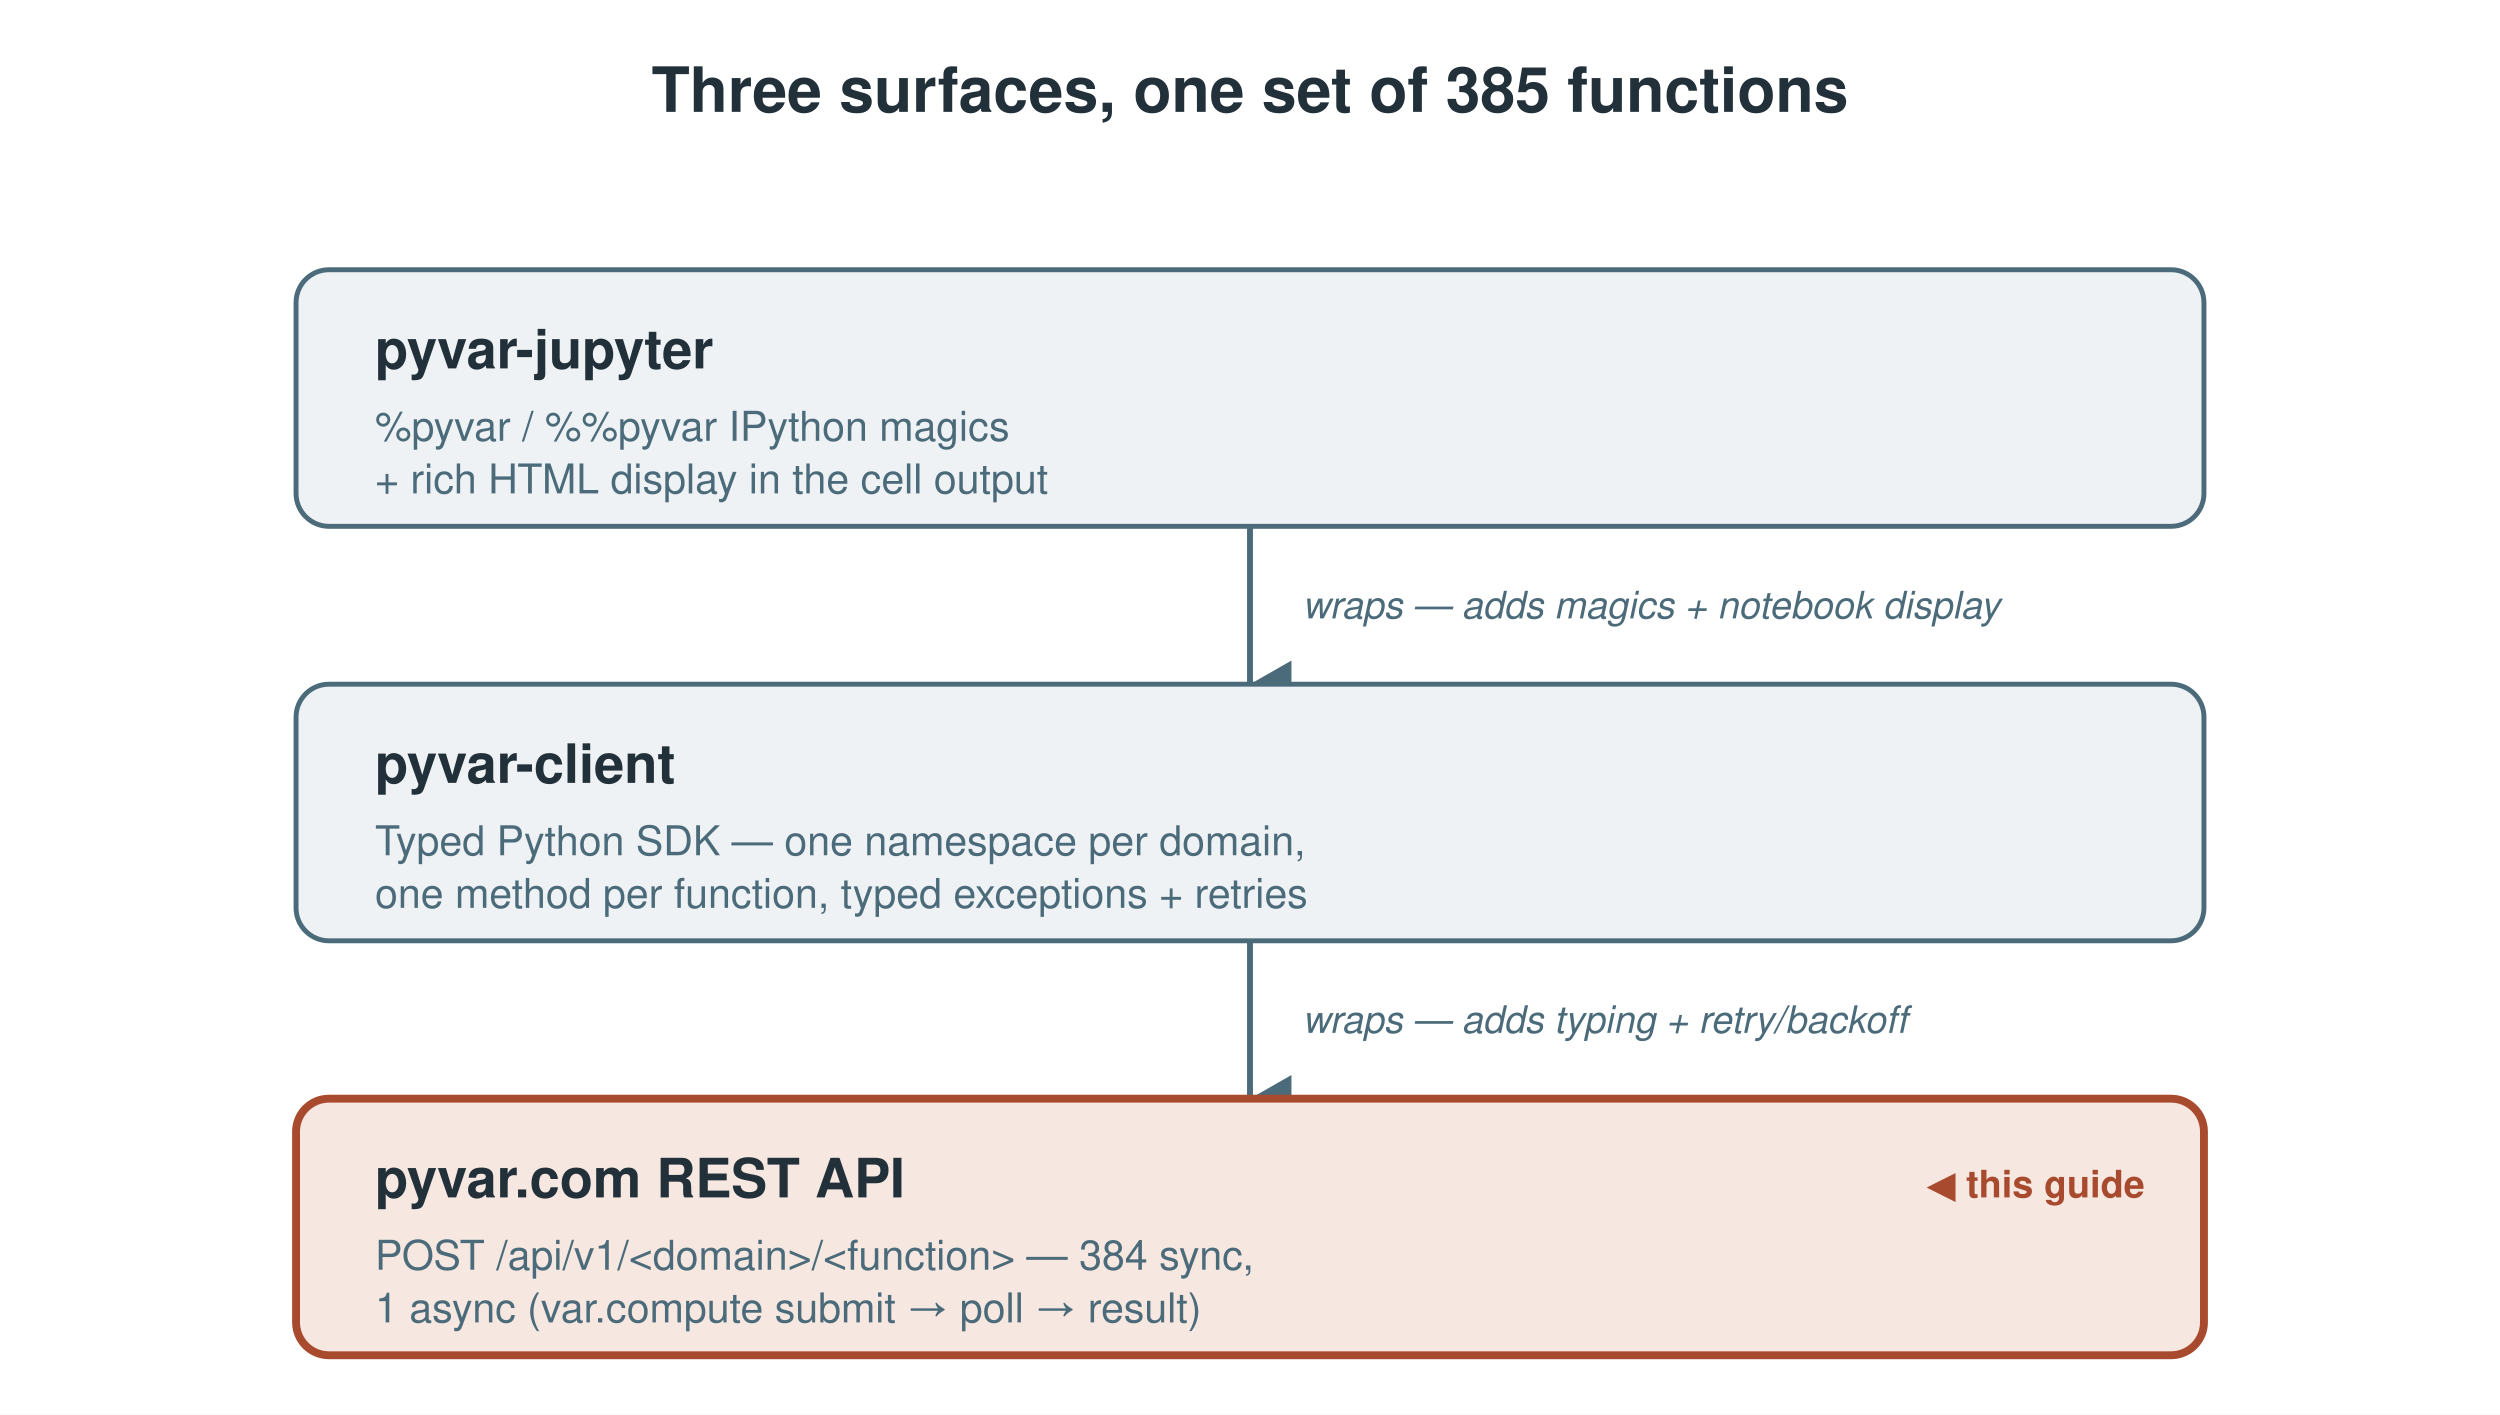
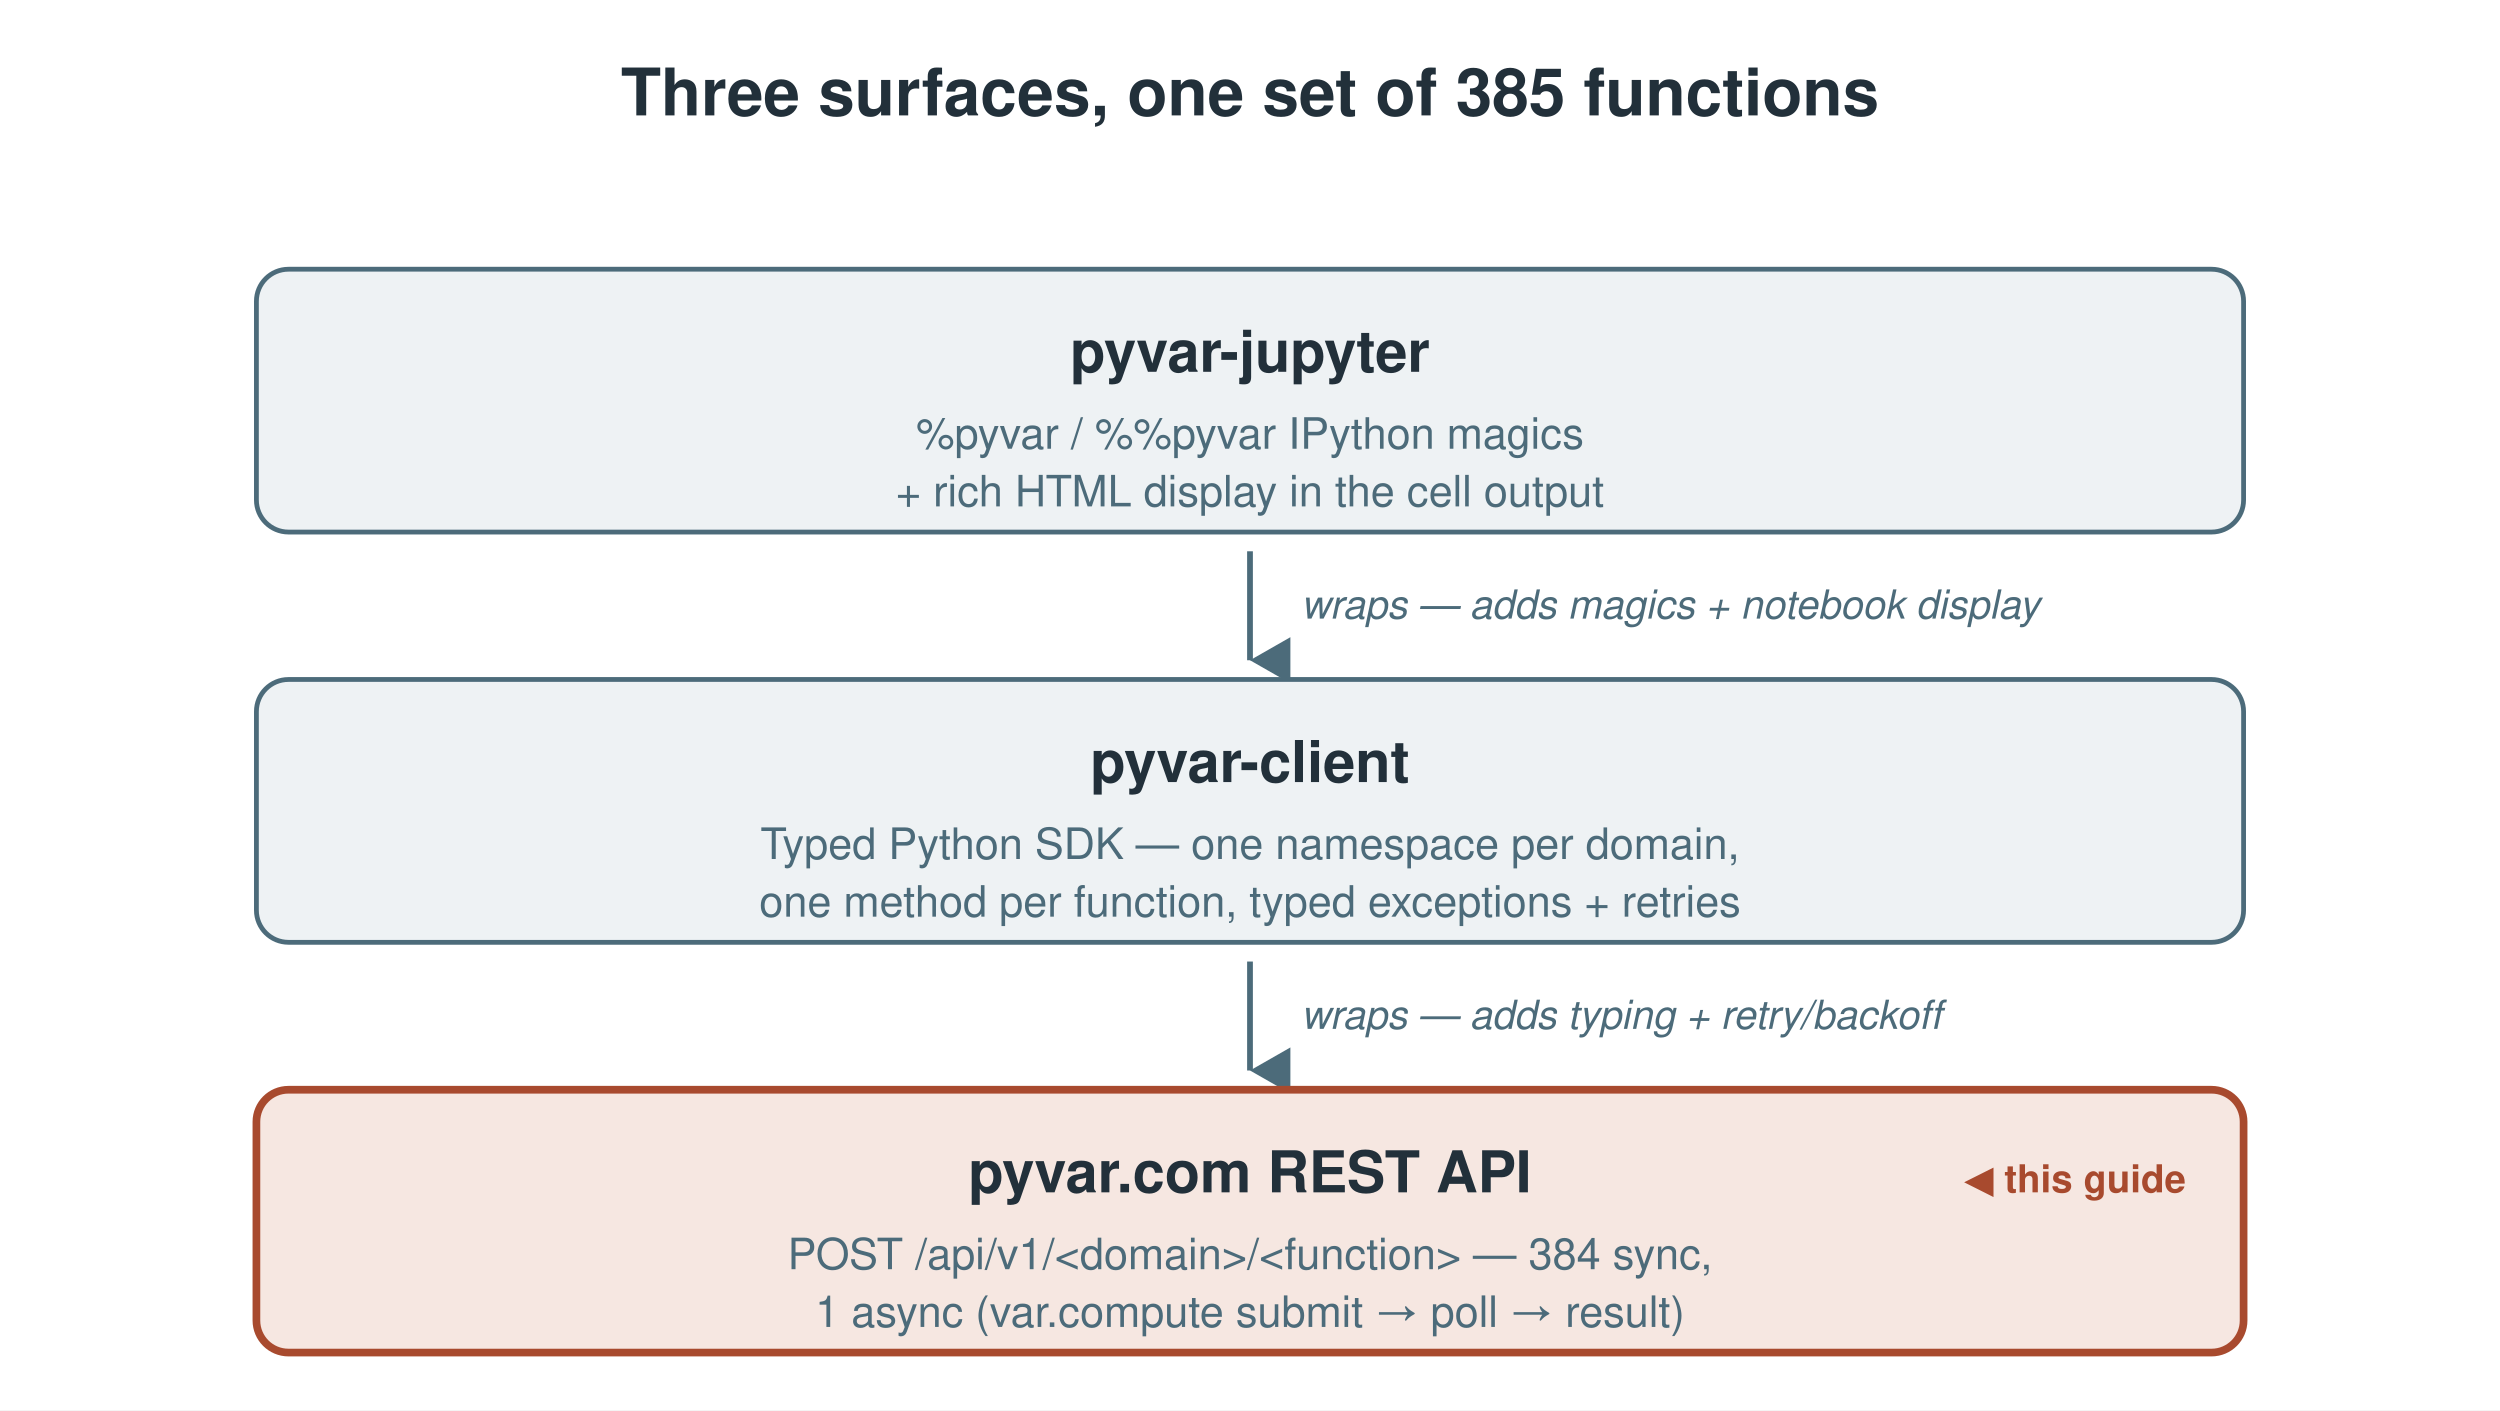
- <svg xmlns="http://www.w3.org/2000/svg" width="760" height="430" viewBox="0 0 760 430">
-   <rect width="760" height="430" fill="#ffffff" />
-   <text x="380.0" y="34" font-family="Helvetica, Arial, sans-serif" font-size="19" font-weight="700" fill="#22303a" text-anchor="middle">Three surfaces, one set of 385 functions</text>
-   <rect x="90" y="82" width="580" height="78" rx="10" fill="#eef2f4" stroke="#4c6b7a" stroke-width="1.5" />
-   <text x="114" y="112" font-family="Helvetica, Arial, sans-serif" font-size="16.5" font-weight="700" fill="#22303a" text-anchor="start">pyvar-jupyter</text>
-   <text x="114" y="134" font-family="Helvetica, Arial, sans-serif" font-size="12.5" font-weight="normal" fill="#4c6b7a" text-anchor="start">%pyvar / %%pyvar IPython magics</text>
-   <text x="114" y="150" font-family="Helvetica, Arial, sans-serif" font-size="12.5" font-weight="normal" fill="#4c6b7a" text-anchor="start">+ rich HTML display in the cell output</text>
+ <svg xmlns="http://www.w3.org/2000/svg" width="780" height="440" viewBox="0 0 780 440">
+   <rect width="780" height="440" fill="#ffffff" />
+   <text x="390.0" y="36" font-family="Helvetica, Arial, sans-serif" font-size="20.5" font-weight="700" fill="#22303a" text-anchor="middle">Three surfaces, one set of 385 functions</text>
+   <rect x="80" y="84" width="620" height="82" rx="10" fill="#eef2f4" stroke="#4c6b7a" stroke-width="1.5" />
+   <text x="390.0" y="116" font-family="Helvetica, Arial, sans-serif" font-size="18" font-weight="700" fill="#22303a" text-anchor="middle">pyvar-jupyter</text>
+   <text x="390.0" y="140" font-family="Helvetica, Arial, sans-serif" font-size="13.5" font-weight="normal" fill="#4c6b7a" text-anchor="middle">%pyvar / %%pyvar IPython magics</text>
+   <text x="390.0" y="158" font-family="Helvetica, Arial, sans-serif" font-size="13.5" font-weight="normal" fill="#4c6b7a" text-anchor="middle">+ rich HTML display in the cell output</text>
  <defs>
-     <marker id="ah76556" markerWidth="8" markerHeight="8" refX="4" refY="7" orient="auto">
+     <marker id="ah55442" markerWidth="8" markerHeight="8" refX="4" refY="7" orient="auto">
      <path d="M0,0 L8,0 L4,7 z" fill="#4c6b7a" />
    </marker>
  </defs>
-   <line x1="380.0" y1="160" x2="380.0" y2="208" stroke="#4c6b7a" stroke-width="1.8" marker-end="url(#ah76556)" />
-   <text x="396.0" y="188.0" font-family="Helvetica, Arial, sans-serif" font-size="11.5" font-weight="normal" fill="#4c6b7a" text-anchor="start" font-style="italic">wraps — adds magics + notebook display</text>
-   <rect x="90" y="208" width="580" height="78" rx="10" fill="#eef2f4" stroke="#4c6b7a" stroke-width="1.5" />
-   <text x="114" y="238" font-family="Helvetica, Arial, sans-serif" font-size="16.5" font-weight="700" fill="#22303a" text-anchor="start">pyvar-client</text>
-   <text x="114" y="260" font-family="Helvetica, Arial, sans-serif" font-size="12.5" font-weight="normal" fill="#4c6b7a" text-anchor="start">Typed Python SDK — one namespace per domain,</text>
-   <text x="114" y="276" font-family="Helvetica, Arial, sans-serif" font-size="12.5" font-weight="normal" fill="#4c6b7a" text-anchor="start">one method per function, typed exceptions + retries</text>
+   <line x1="390.0" y1="172" x2="390.0" y2="206" stroke="#4c6b7a" stroke-width="1.8" marker-end="url(#ah55442)" />
+   <text x="406.0" y="193.0" font-family="Helvetica, Arial, sans-serif" font-size="12.5" font-weight="normal" fill="#4c6b7a" text-anchor="start" font-style="italic">wraps — adds magics + notebook display</text>
+   <rect x="80" y="212" width="620" height="82" rx="10" fill="#eef2f4" stroke="#4c6b7a" stroke-width="1.5" />
+   <text x="390.0" y="244" font-family="Helvetica, Arial, sans-serif" font-size="18" font-weight="700" fill="#22303a" text-anchor="middle">pyvar-client</text>
+   <text x="390.0" y="268" font-family="Helvetica, Arial, sans-serif" font-size="13.5" font-weight="normal" fill="#4c6b7a" text-anchor="middle">Typed Python SDK — one namespace per domain,</text>
+   <text x="390.0" y="286" font-family="Helvetica, Arial, sans-serif" font-size="13.5" font-weight="normal" fill="#4c6b7a" text-anchor="middle">one method per function, typed exceptions + retries</text>
  <defs>
-     <marker id="ah25662" markerWidth="8" markerHeight="8" refX="4" refY="7" orient="auto">
+     <marker id="ah47278" markerWidth="8" markerHeight="8" refX="4" refY="7" orient="auto">
      <path d="M0,0 L8,0 L4,7 z" fill="#4c6b7a" />
    </marker>
  </defs>
-   <line x1="380.0" y1="286" x2="380.0" y2="334" stroke="#4c6b7a" stroke-width="1.8" marker-end="url(#ah25662)" />
-   <text x="396.0" y="314.0" font-family="Helvetica, Arial, sans-serif" font-size="11.5" font-weight="normal" fill="#4c6b7a" text-anchor="start" font-style="italic">wraps — adds typing + retry/backoff</text>
-   <rect x="90" y="334" width="580" height="78" rx="10" fill="#f6e7e1" stroke="#a84a2e" stroke-width="2.4" />
-   <text x="114" y="364" font-family="Helvetica, Arial, sans-serif" font-size="16.5" font-weight="700" fill="#22303a" text-anchor="start">pyvar.com REST API</text>
-   <text x="114" y="386" font-family="Helvetica, Arial, sans-serif" font-size="12.5" font-weight="normal" fill="#4c6b7a" text-anchor="start">POST /api/v1/&lt;domain&gt;/&lt;function&gt; — 384 sync,</text>
-   <text x="114" y="402" font-family="Helvetica, Arial, sans-serif" font-size="12.5" font-weight="normal" fill="#4c6b7a" text-anchor="start">1 async (var.compute submit → poll → result)</text>
-   <text x="652" y="364" font-family="Helvetica, Arial, sans-serif" font-size="11.5" font-weight="700" fill="#a84a2e" text-anchor="end">◀ this guide</text>
-   <text x="380.0" y="446" font-family="Helvetica, Arial, sans-serif" font-size="12" font-weight="normal" fill="#4c6b7a" text-anchor="middle" font-style="italic">Same 385 functions underneath — no duplicated auth or retry logic between surfaces</text>
+   <line x1="390.0" y1="300" x2="390.0" y2="334" stroke="#4c6b7a" stroke-width="1.8" marker-end="url(#ah47278)" />
+   <text x="406.0" y="321.0" font-family="Helvetica, Arial, sans-serif" font-size="12.5" font-weight="normal" fill="#4c6b7a" text-anchor="start" font-style="italic">wraps — adds typing + retry/backoff</text>
+   <rect x="80" y="340" width="620" height="82" rx="10" fill="#f6e7e1" stroke="#a84a2e" stroke-width="2.4" />
+   <text x="390.0" y="372" font-family="Helvetica, Arial, sans-serif" font-size="18" font-weight="700" fill="#22303a" text-anchor="middle">pyvar.com REST API</text>
+   <text x="390.0" y="396" font-family="Helvetica, Arial, sans-serif" font-size="13.5" font-weight="normal" fill="#4c6b7a" text-anchor="middle">POST /api/v1/&lt;domain&gt;/&lt;function&gt; — 384 sync,</text>
+   <text x="390.0" y="414" font-family="Helvetica, Arial, sans-serif" font-size="13.5" font-weight="normal" fill="#4c6b7a" text-anchor="middle">1 async (var.compute submit → poll → result)</text>
+   <text x="682" y="372" font-family="Helvetica, Arial, sans-serif" font-size="12" font-weight="700" fill="#a84a2e" text-anchor="end">◀ this guide</text>
+   <text x="390.0" y="458" font-family="Helvetica, Arial, sans-serif" font-size="12.5" font-weight="normal" fill="#4c6b7a" text-anchor="middle" font-style="italic">Same 385 functions underneath — no duplicated auth or retry logic between surfaces</text>
</svg>
